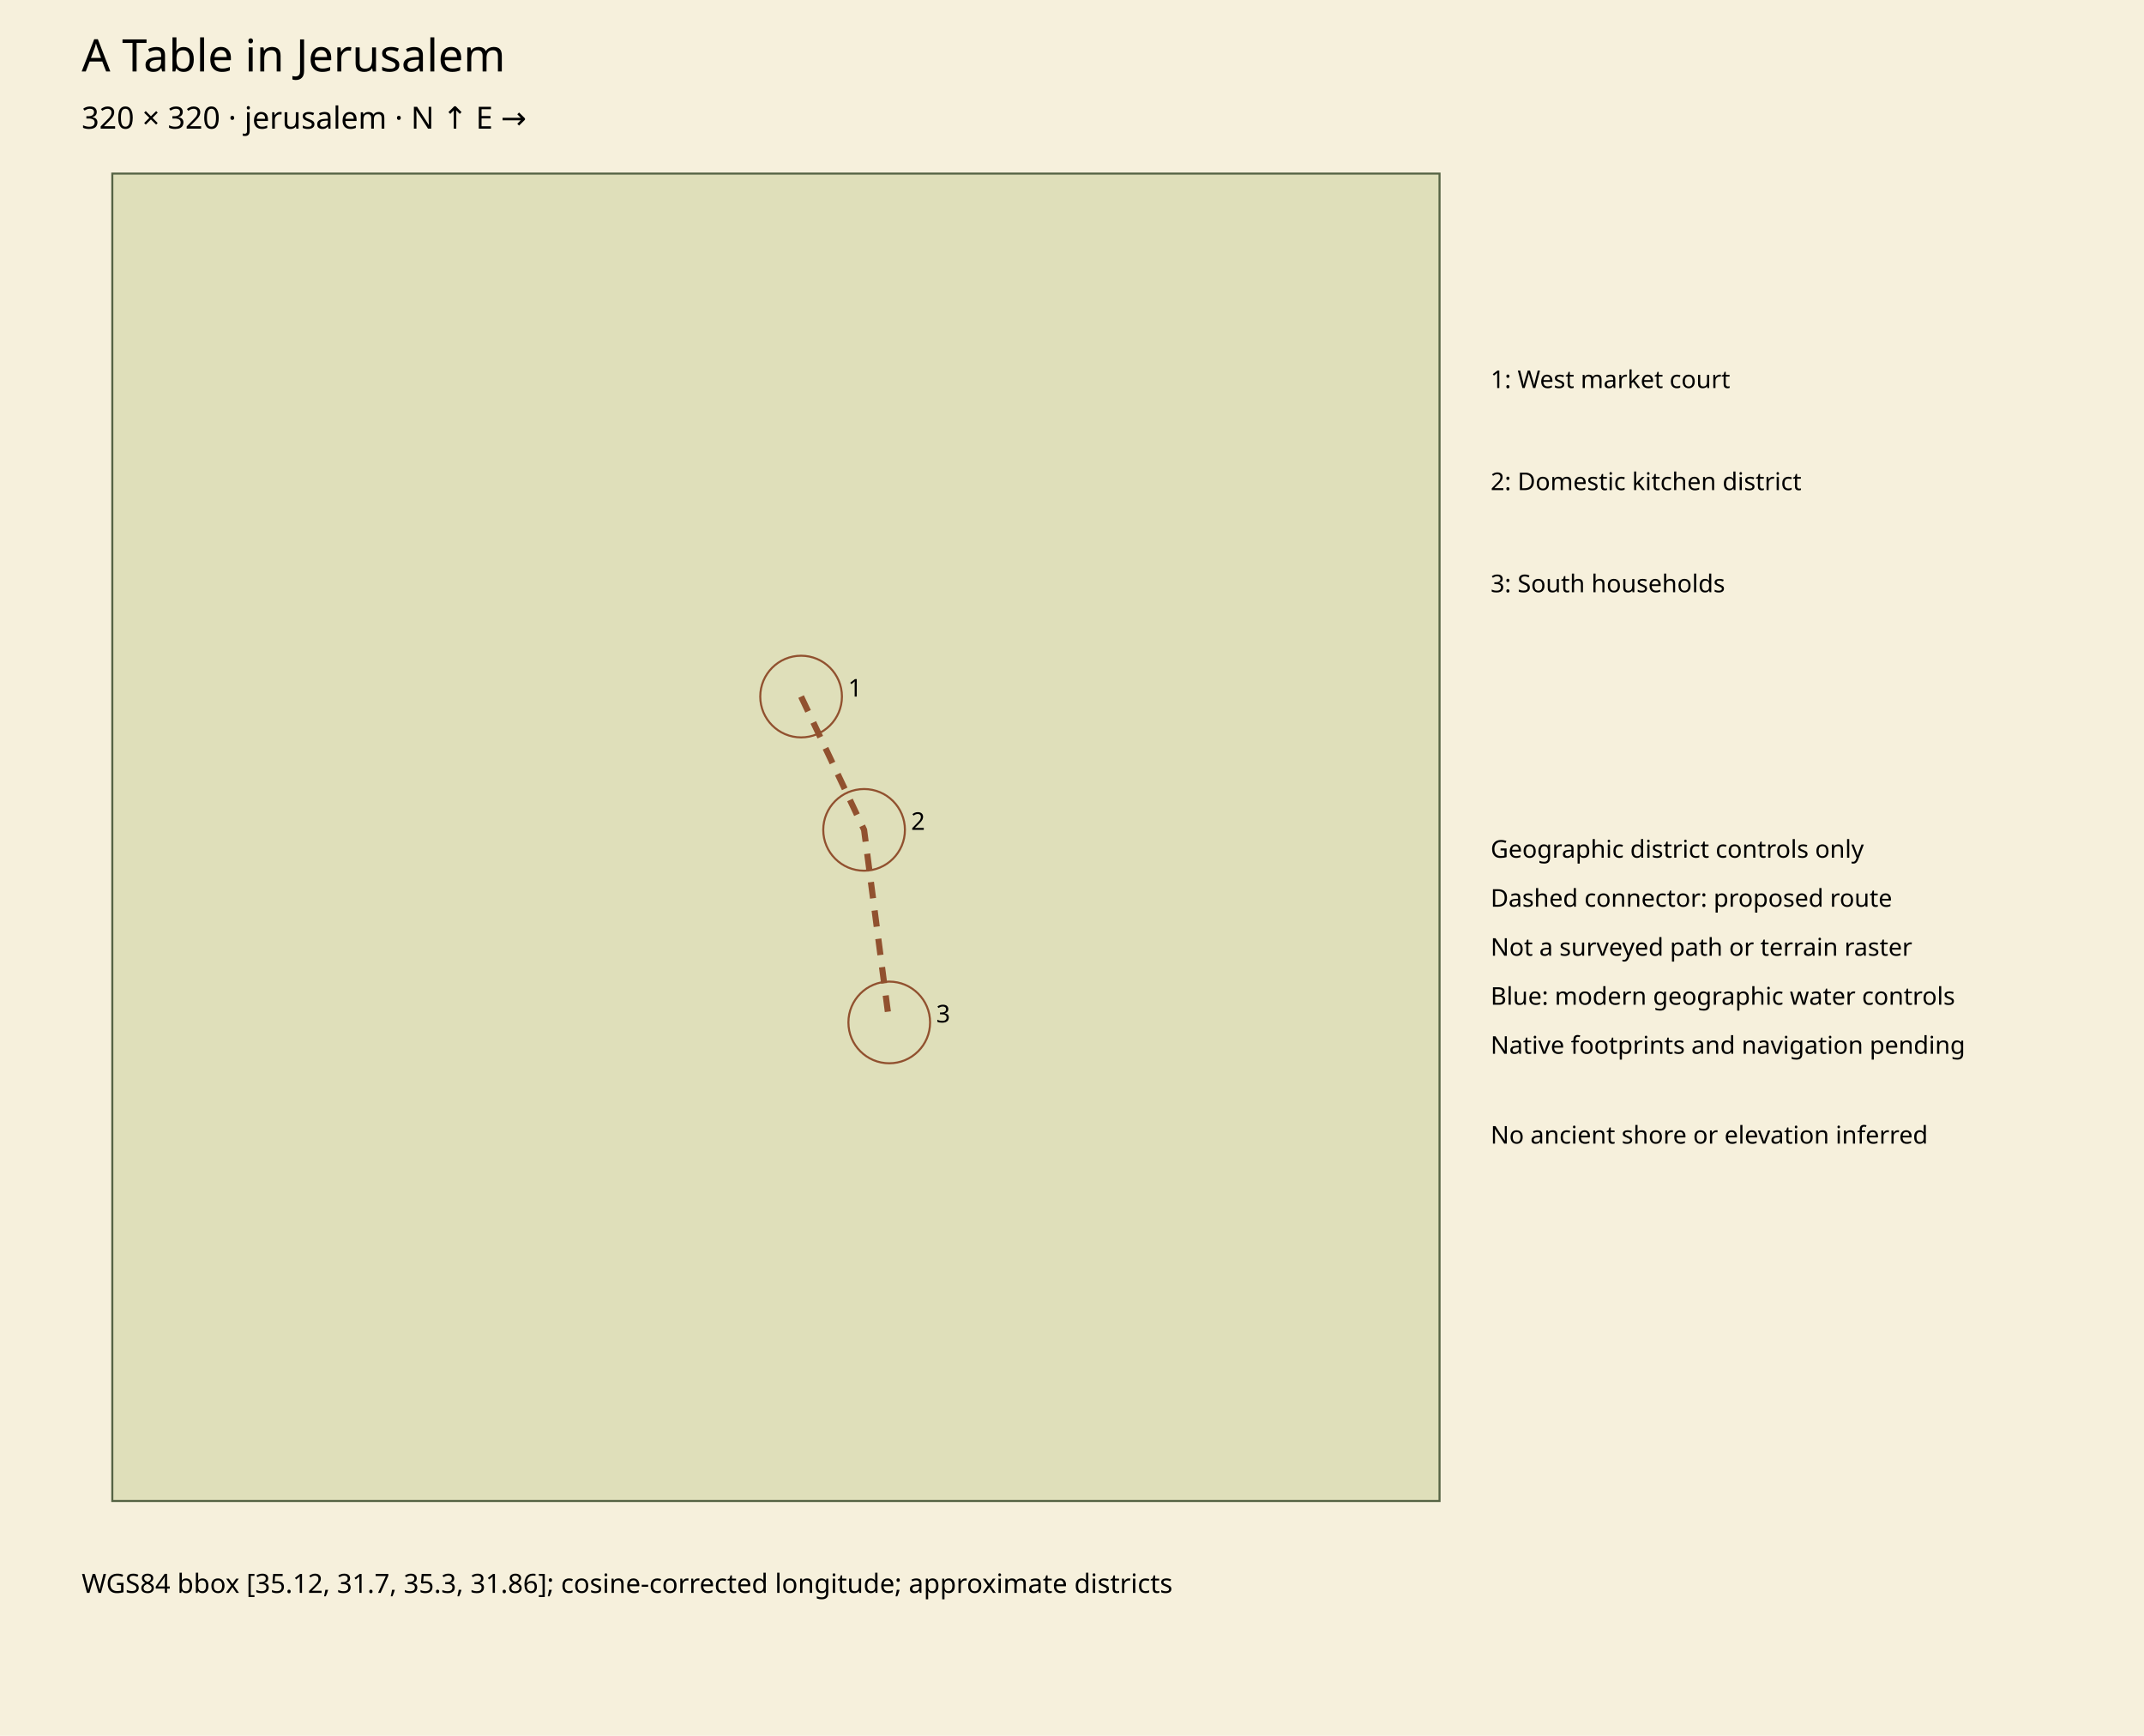
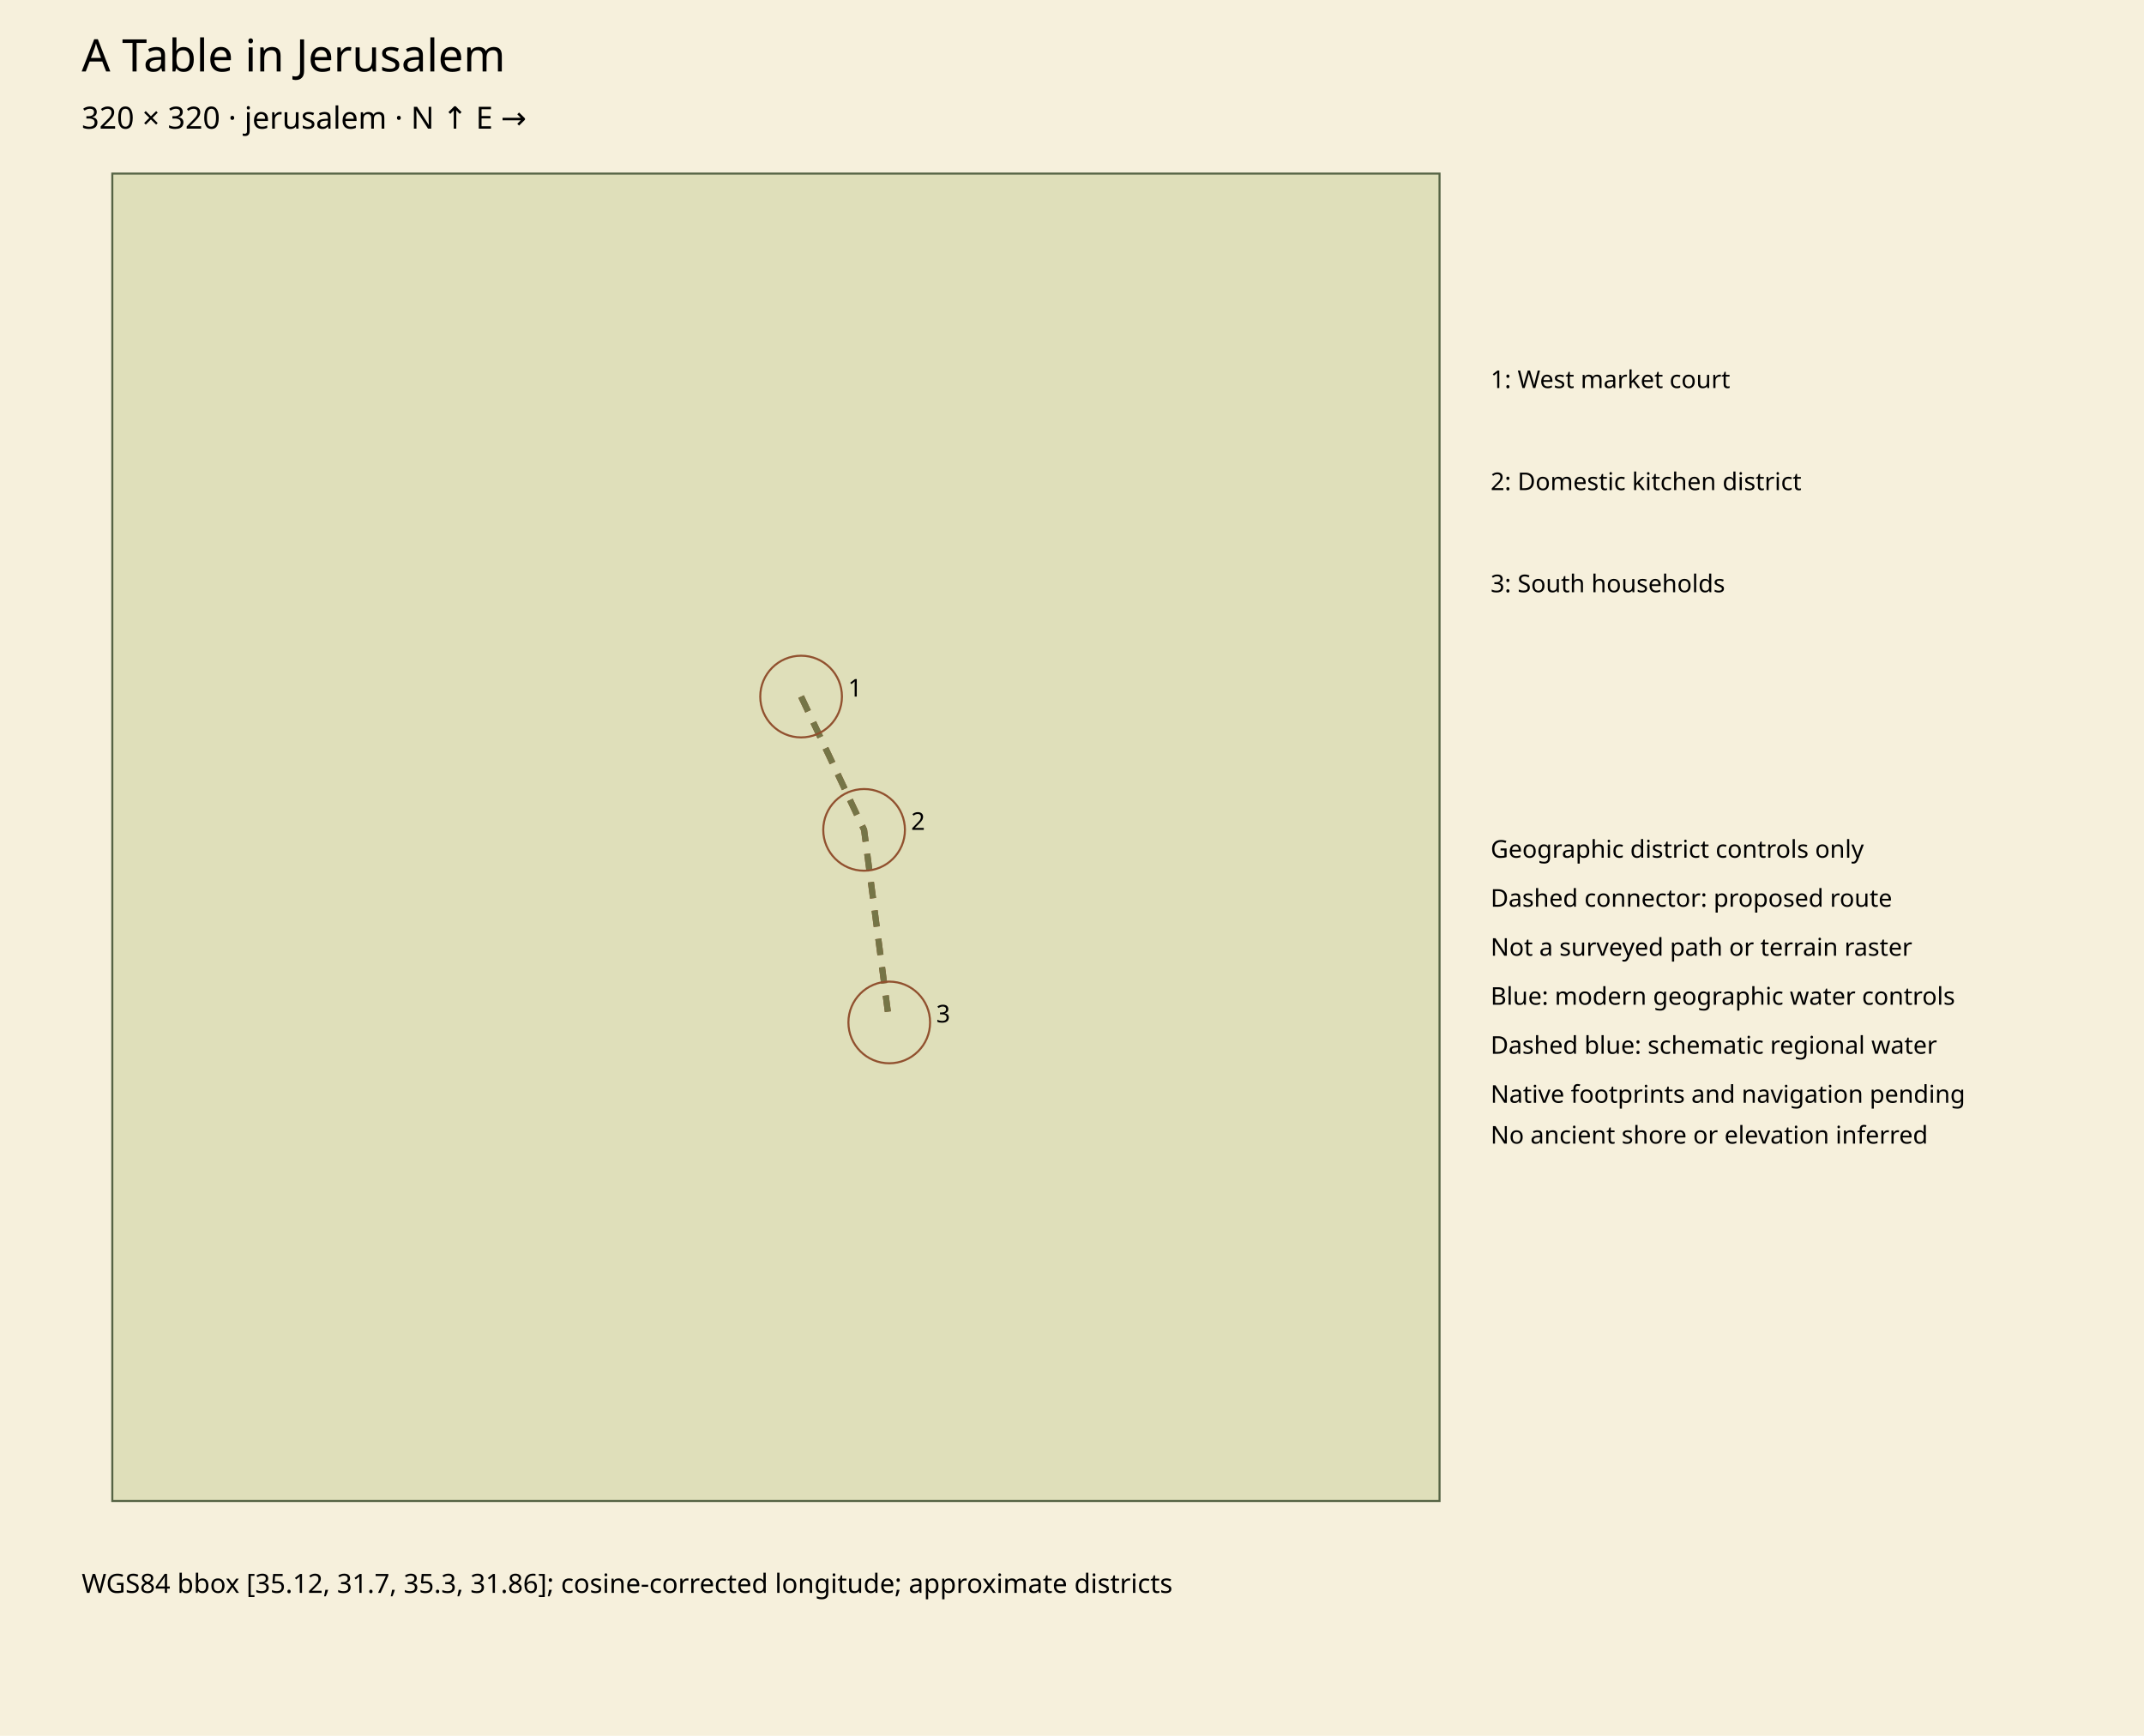
<svg xmlns="http://www.w3.org/2000/svg" viewBox="0 0 1050 850" role="img" aria-label="A Table in Jerusalem geographic districts">
  <rect width="1050" height="850" fill="#f6f0dc" />
  <rect x="55" y="85" width="650" height="650" fill="#dfdfba" stroke="#556344" />
  <text x="40" y="35" font-family="sans-serif" font-size="22">A Table in Jerusalem</text>
  <text x="40" y="63" font-family="sans-serif" font-size="15">320 × 320 · jerusalem · N ↑ E →</text>
-   <polyline points="392.33,341.09 423.18,406.37 435.50,500.67" fill="none" stroke="#91512f" stroke-width="3" stroke-dasharray="8 6" />
+   <polyline data-corridor="main" points="392.33,341.09 423.18,406.37 435.50,500.67" fill="none" stroke="#91512f" stroke-width="3" stroke-dasharray="8 6" />
+   <polyline data-corridor="relief" points="392.33,341.09 423.18,406.37 435.50,500.67" fill="none" stroke="#757547" stroke-width="3" stroke-dasharray="8 6" />
  <circle cx="392.33" cy="341.09" r="20" fill="none" stroke="#91512f" />
  <text x="415.33" y="341.09" font-family="sans-serif">1</text>
  <text x="730" y="190" font-family="sans-serif" font-size="12">1: West market court</text>
  <circle cx="423.18" cy="406.37" r="20" fill="none" stroke="#91512f" />
  <text x="446.18" y="406.37" font-family="sans-serif">2</text>
  <text x="730" y="240" font-family="sans-serif" font-size="12">2: Domestic kitchen district</text>
  <circle cx="435.50" cy="500.67" r="20" fill="none" stroke="#91512f" />
  <text x="458.50" y="500.67" font-family="sans-serif">3</text>
  <text x="730" y="290" font-family="sans-serif" font-size="12">3: South households</text>
  <text x="730" y="420" font-family="sans-serif" font-size="12">Geographic district controls only</text>
  <text x="730" y="444" font-family="sans-serif" font-size="12">Dashed connector: proposed route</text>
  <text x="730" y="468" font-family="sans-serif" font-size="12">Not a surveyed path or terrain raster</text>
  <text x="730" y="492" font-family="sans-serif" font-size="12">Blue: modern geographic water controls</text>
-   <text x="730" y="516" font-family="sans-serif" font-size="12">Native footprints and navigation pending</text>
+   <text x="730" y="516" font-family="sans-serif" font-size="12">Dashed blue: schematic regional water</text>
+   <text x="730" y="540" font-family="sans-serif" font-size="12">Native footprints and navigation pending</text>
  <text x="730" y="560" font-family="sans-serif" font-size="12">No ancient shore or elevation inferred</text>
  <text x="40" y="780" font-family="sans-serif" font-size="13">WGS84 bbox [35.12, 31.7, 35.3, 31.86]; cosine-corrected longitude; approximate districts</text>
</svg>
